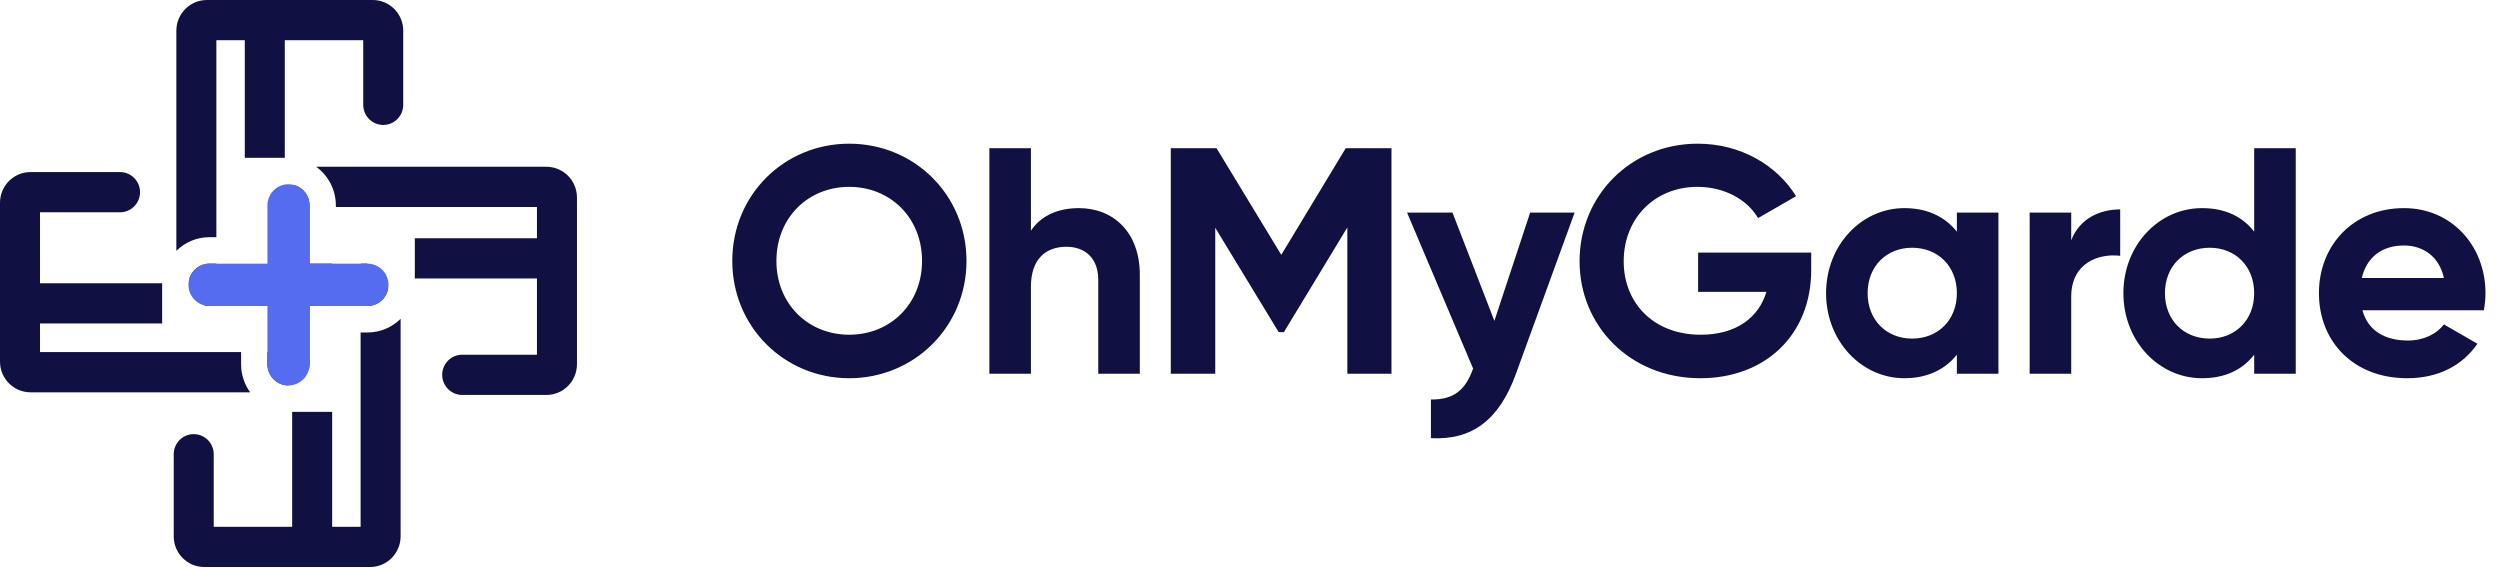
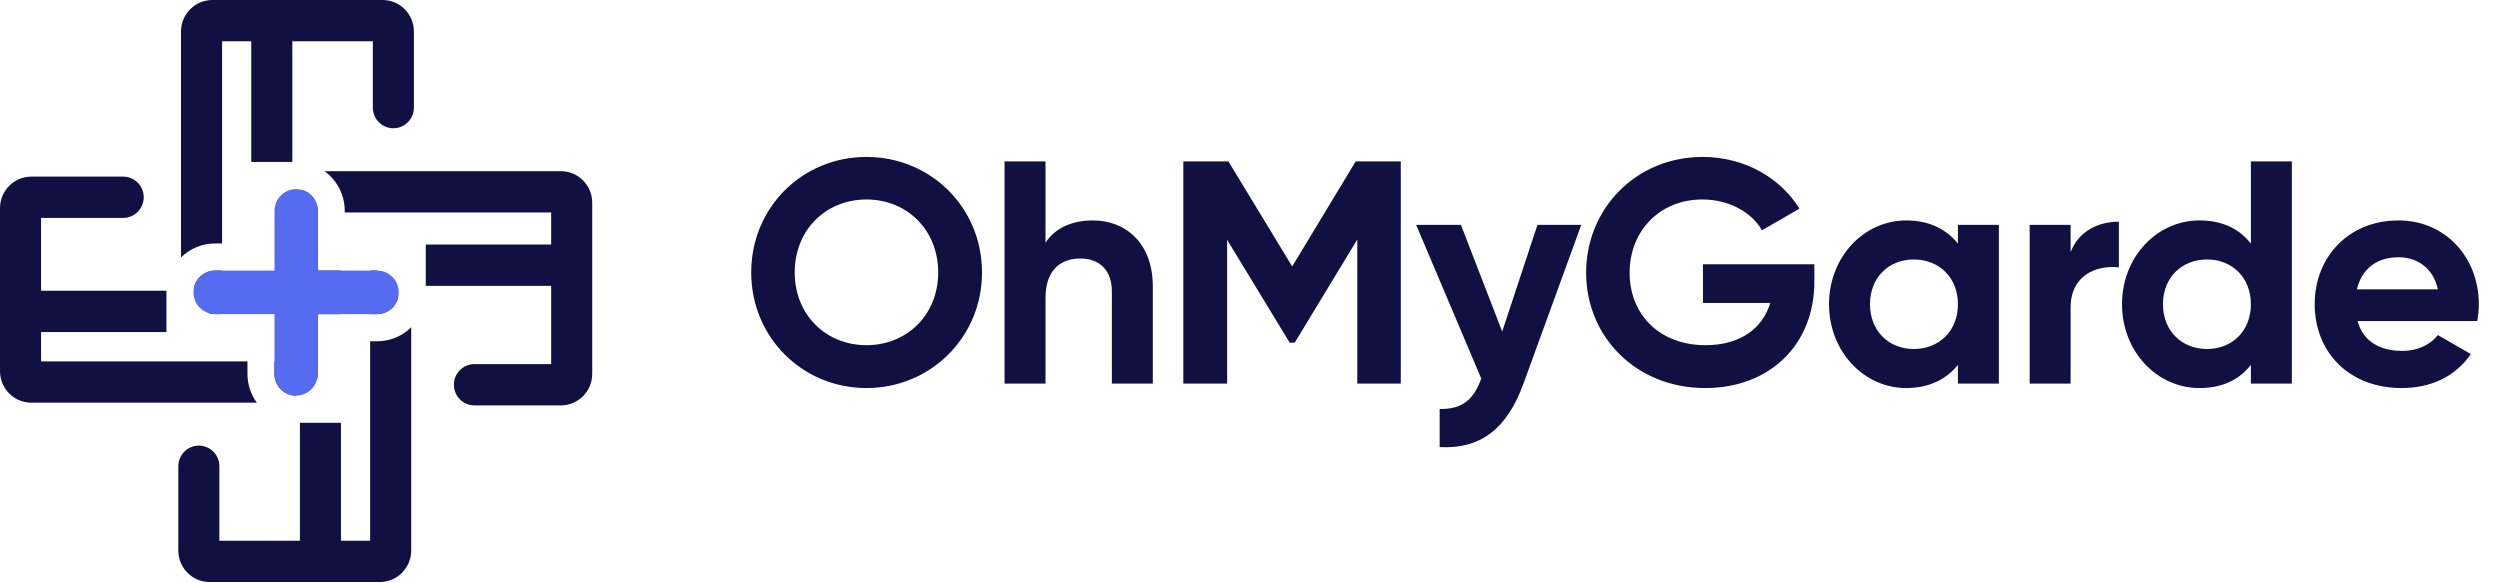
- <svg xmlns="http://www.w3.org/2000/svg" viewBox="0 0 194 44" fill="none">
-   <path d="M65.9 29.35C70.95 29.35 75 25.35 75 20.25C75 15.125 70.95 11.15 65.9 11.15C60.85 11.15 56.825 15.125 56.825 20.25C56.825 25.35 60.85 29.35 65.9 29.35ZM65.9 25.975C62.725 25.975 60.25 23.6 60.25 20.25C60.25 16.875 62.725 14.5 65.9 14.5C69.075 14.5 71.55 16.875 71.55 20.25C71.55 23.6 69.075 25.975 65.9 25.975ZM83.725 16.15C82.05 16.15 80.75 16.775 80 17.9V11.5H76.775V29H80V22.25C80 20.075 81.175 19.15 82.75 19.15C84.2 19.15 85.225 20.025 85.225 21.725V29H88.45V21.325C88.45 18 86.375 16.15 83.725 16.15ZM107.979 11.5H104.429L99.428 19.775L94.403 11.5H90.853V29H94.303V17.675L99.228 25.775H99.629L104.554 17.65V29H107.979V11.5ZM118.739 16.5L115.964 24.9L112.714 16.5H109.189L114.314 28.6C113.714 30.275 112.814 31.025 111.039 31V34C114.214 34.175 116.339 32.6 117.639 29L122.189 16.5H118.739ZM140.549 19.6H131.774V22.65H137.074C136.474 24.65 134.724 25.975 131.974 25.975C128.324 25.975 125.999 23.525 125.999 20.275C125.999 16.95 128.399 14.5 131.724 14.5C133.849 14.5 135.624 15.525 136.424 16.925L139.374 15.225C137.899 12.825 135.074 11.15 131.749 11.15C126.524 11.15 122.574 15.2 122.574 20.275C122.574 25.275 126.474 29.35 131.949 29.35C136.974 29.35 140.549 26 140.549 20.95V19.6ZM151.853 16.5V17.975C150.953 16.85 149.603 16.15 147.778 16.15C144.453 16.15 141.703 19.025 141.703 22.75C141.703 26.475 144.453 29.35 147.778 29.35C149.603 29.35 150.953 28.65 151.853 27.525V29H155.078V16.5H151.853ZM148.378 26.275C146.403 26.275 144.928 24.85 144.928 22.75C144.928 20.65 146.403 19.225 148.378 19.225C150.378 19.225 151.853 20.65 151.853 22.75C151.853 24.85 150.378 26.275 148.378 26.275ZM160.727 18.65V16.5H157.502V29H160.727V23.025C160.727 20.4 162.852 19.65 164.527 19.85V16.25C162.952 16.25 161.377 16.95 160.727 18.65ZM174.925 11.5V17.975C174.025 16.825 172.7 16.15 170.875 16.15C167.525 16.15 164.775 19.025 164.775 22.75C164.775 26.475 167.525 29.35 170.875 29.35C172.7 29.35 174.025 28.675 174.925 27.525V29H178.15V11.5H174.925ZM171.475 26.275C169.475 26.275 168 24.85 168 22.75C168 20.65 169.475 19.225 171.475 19.225C173.45 19.225 174.925 20.65 174.925 22.75C174.925 24.85 173.45 26.275 171.475 26.275ZM183.324 24.075H192.749C192.824 23.65 192.874 23.225 192.874 22.75C192.874 19.075 190.249 16.15 186.549 16.15C182.624 16.15 179.949 19.025 179.949 22.75C179.949 26.475 182.599 29.35 186.799 29.35C189.199 29.35 191.074 28.375 192.249 26.675L189.649 25.175C189.099 25.9 188.099 26.425 186.849 26.425C185.149 26.425 183.774 25.725 183.324 24.075ZM183.274 21.575C183.649 19.975 184.824 19.05 186.549 19.05C187.899 19.05 189.249 19.775 189.649 21.575H183.274Z" fill="#101042" />
+ <svg xmlns="http://www.w3.org/2000/svg" viewBox="0 0 189 44" fill="none">
+   <path d="M65.504 29.336C70.352 29.336 74.24 25.496 74.24 20.6C74.24 15.68 70.352 11.864 65.504 11.864C60.656 11.864 56.792 15.68 56.792 20.6C56.792 25.496 60.656 29.336 65.504 29.336ZM65.504 26.096C62.456 26.096 60.08 23.816 60.08 20.6C60.08 17.36 62.456 15.08 65.504 15.08C68.552 15.08 70.928 17.36 70.928 20.6C70.928 23.816 68.552 26.096 65.504 26.096ZM82.616 16.664C81.008 16.664 79.76 17.264 79.04 18.344V12.2H75.944V29H79.04V22.52C79.04 20.432 80.168 19.544 81.68 19.544C83.072 19.544 84.056 20.384 84.056 22.016V29H87.152V21.632C87.152 18.44 85.16 16.664 82.616 16.664ZM105.899 12.2H102.491L97.691 20.144L92.867 12.2H89.459V29H92.771V18.128L97.499 25.904H97.883L102.611 18.104V29H105.899V12.2ZM116.23 17L113.566 25.064L110.446 17H107.062L111.982 28.616C111.406 30.224 110.542 30.944 108.838 30.92V33.8C111.886 33.968 113.926 32.456 115.174 29L119.542 17H116.23ZM137.167 19.976H128.743V22.904H133.831C133.255 24.824 131.575 26.096 128.935 26.096C125.431 26.096 123.199 23.744 123.199 20.624C123.199 17.432 125.503 15.08 128.695 15.08C130.735 15.08 132.439 16.064 133.207 17.408L136.039 15.776C134.623 13.472 131.911 11.864 128.719 11.864C123.703 11.864 119.911 15.752 119.911 20.624C119.911 25.424 123.655 29.336 128.911 29.336C133.735 29.336 137.167 26.12 137.167 21.272V19.976ZM148.019 17V18.416C147.155 17.336 145.859 16.664 144.107 16.664C140.915 16.664 138.275 19.424 138.275 23C138.275 26.576 140.915 29.336 144.107 29.336C145.859 29.336 147.155 28.664 148.019 27.584V29H151.115V17H148.019ZM144.683 26.384C142.787 26.384 141.371 25.016 141.371 23C141.371 20.984 142.787 19.616 144.683 19.616C146.603 19.616 148.019 20.984 148.019 23C148.019 25.016 146.603 26.384 144.683 26.384ZM156.538 19.064V17H153.442V29H156.538V23.264C156.538 20.744 158.578 20.024 160.186 20.216V16.76C158.674 16.76 157.162 17.432 156.538 19.064ZM170.168 12.2V18.416C169.304 17.312 168.032 16.664 166.28 16.664C163.064 16.664 160.424 19.424 160.424 23C160.424 26.576 163.064 29.336 166.28 29.336C168.032 29.336 169.304 28.688 170.168 27.584V29H173.264V12.2H170.168ZM166.856 26.384C164.936 26.384 163.52 25.016 163.52 23C163.52 20.984 164.936 19.616 166.856 19.616C168.752 19.616 170.168 20.984 170.168 23C170.168 25.016 168.752 26.384 166.856 26.384ZM178.231 24.272H187.279C187.351 23.864 187.399 23.456 187.399 23C187.399 19.472 184.879 16.664 181.327 16.664C177.559 16.664 174.991 19.424 174.991 23C174.991 26.576 177.535 29.336 181.567 29.336C183.871 29.336 185.671 28.4 186.799 26.768L184.303 25.328C183.775 26.024 182.815 26.528 181.615 26.528C179.983 26.528 178.663 25.856 178.231 24.272ZM178.183 21.872C178.543 20.336 179.671 19.448 181.327 19.448C182.623 19.448 183.919 20.144 184.303 21.872H178.183Z" fill="#101042" />
  <path fill-rule="evenodd" clip-rule="evenodd" d="M16.79 3.122H18.995V12.243H22.1V3.122H28.187V8.134C28.187 8.997 28.882 9.696 29.739 9.696C30.596 9.696 31.291 8.997 31.291 8.134V2.383C31.291 1.067 30.231 0 28.922 0H16.054C14.746 0 13.685 1.067 13.685 2.383V19.462C14.348 18.808 15.256 18.405 16.258 18.405H16.79V3.122ZM16.79 20.459H16.258C15.497 20.459 14.857 20.983 14.676 21.692H15.85V23.694C15.98 23.728 16.117 23.746 16.258 23.746H16.559C16.707 23.435 16.79 23.087 16.79 22.719V20.459ZM12.582 25.102H3.105V27.32H18.709V28.265C18.709 29.079 18.971 29.832 19.414 30.443H2.369C1.061 30.443 0 29.376 0 28.06V15.735C0 14.419 1.061 13.352 2.369 13.352H9.314C10.171 13.352 10.866 14.051 10.866 14.913C10.866 15.775 10.171 16.474 9.314 16.474H3.105V21.98H12.582V25.102ZM22.672 31.963V40.878L16.585 40.878V35.249C16.585 34.387 15.89 33.688 15.033 33.688C14.176 33.688 13.481 34.387 13.481 35.249V41.617C13.481 42.933 14.541 44 15.85 44L28.718 44C30.026 44 31.087 42.933 31.087 41.617L31.087 24.743C30.424 25.397 29.515 25.8 28.514 25.8H27.983L27.983 40.878H25.776V31.963H22.672ZM25.776 23.746H24.02V28.265C24.02 28.407 24.002 28.545 23.968 28.676H22.386V29.909C21.483 29.909 20.752 29.173 20.752 28.265V27.32H22.672V16.351H22.794V14.349C23.499 14.531 24.02 15.175 24.02 15.94V20.459H25.776V23.746ZM27.983 23.746H28.514C29.275 23.746 29.915 23.222 30.096 22.514H28.514V20.459H28.017C27.994 20.593 27.983 20.73 27.983 20.87V23.746ZM32.19 18.487V21.61L41.667 21.61L41.667 27.526H35.867C35.009 27.526 34.314 28.225 34.314 29.087C34.314 29.949 35.009 30.648 35.867 30.648H42.403C43.711 30.648 44.772 29.581 44.772 28.265V15.324C44.772 14.008 43.711 12.941 42.403 12.941H24.537C25.461 13.613 26.062 14.706 26.062 15.94V16.064H41.667V18.487H32.19Z" fill="#101042" />
  <path d="M14.624 22.103C14.624 21.195 15.356 20.459 16.258 20.459H28.514C29.416 20.459 30.148 21.195 30.148 22.103V22.103C30.148 23.01 29.416 23.746 28.514 23.746H16.258C15.356 23.746 14.624 23.01 14.624 22.103V22.103Z" fill="#556CF0" />
  <path d="M22.386 14.297C23.288 14.297 24.02 15.033 24.02 15.94L24.02 28.265C24.02 29.173 23.288 29.909 22.386 29.909V29.909C21.483 29.909 20.752 29.173 20.752 28.265L20.752 15.94C20.752 15.033 21.483 14.297 22.386 14.297V14.297Z" fill="#556CF0" />
</svg>
